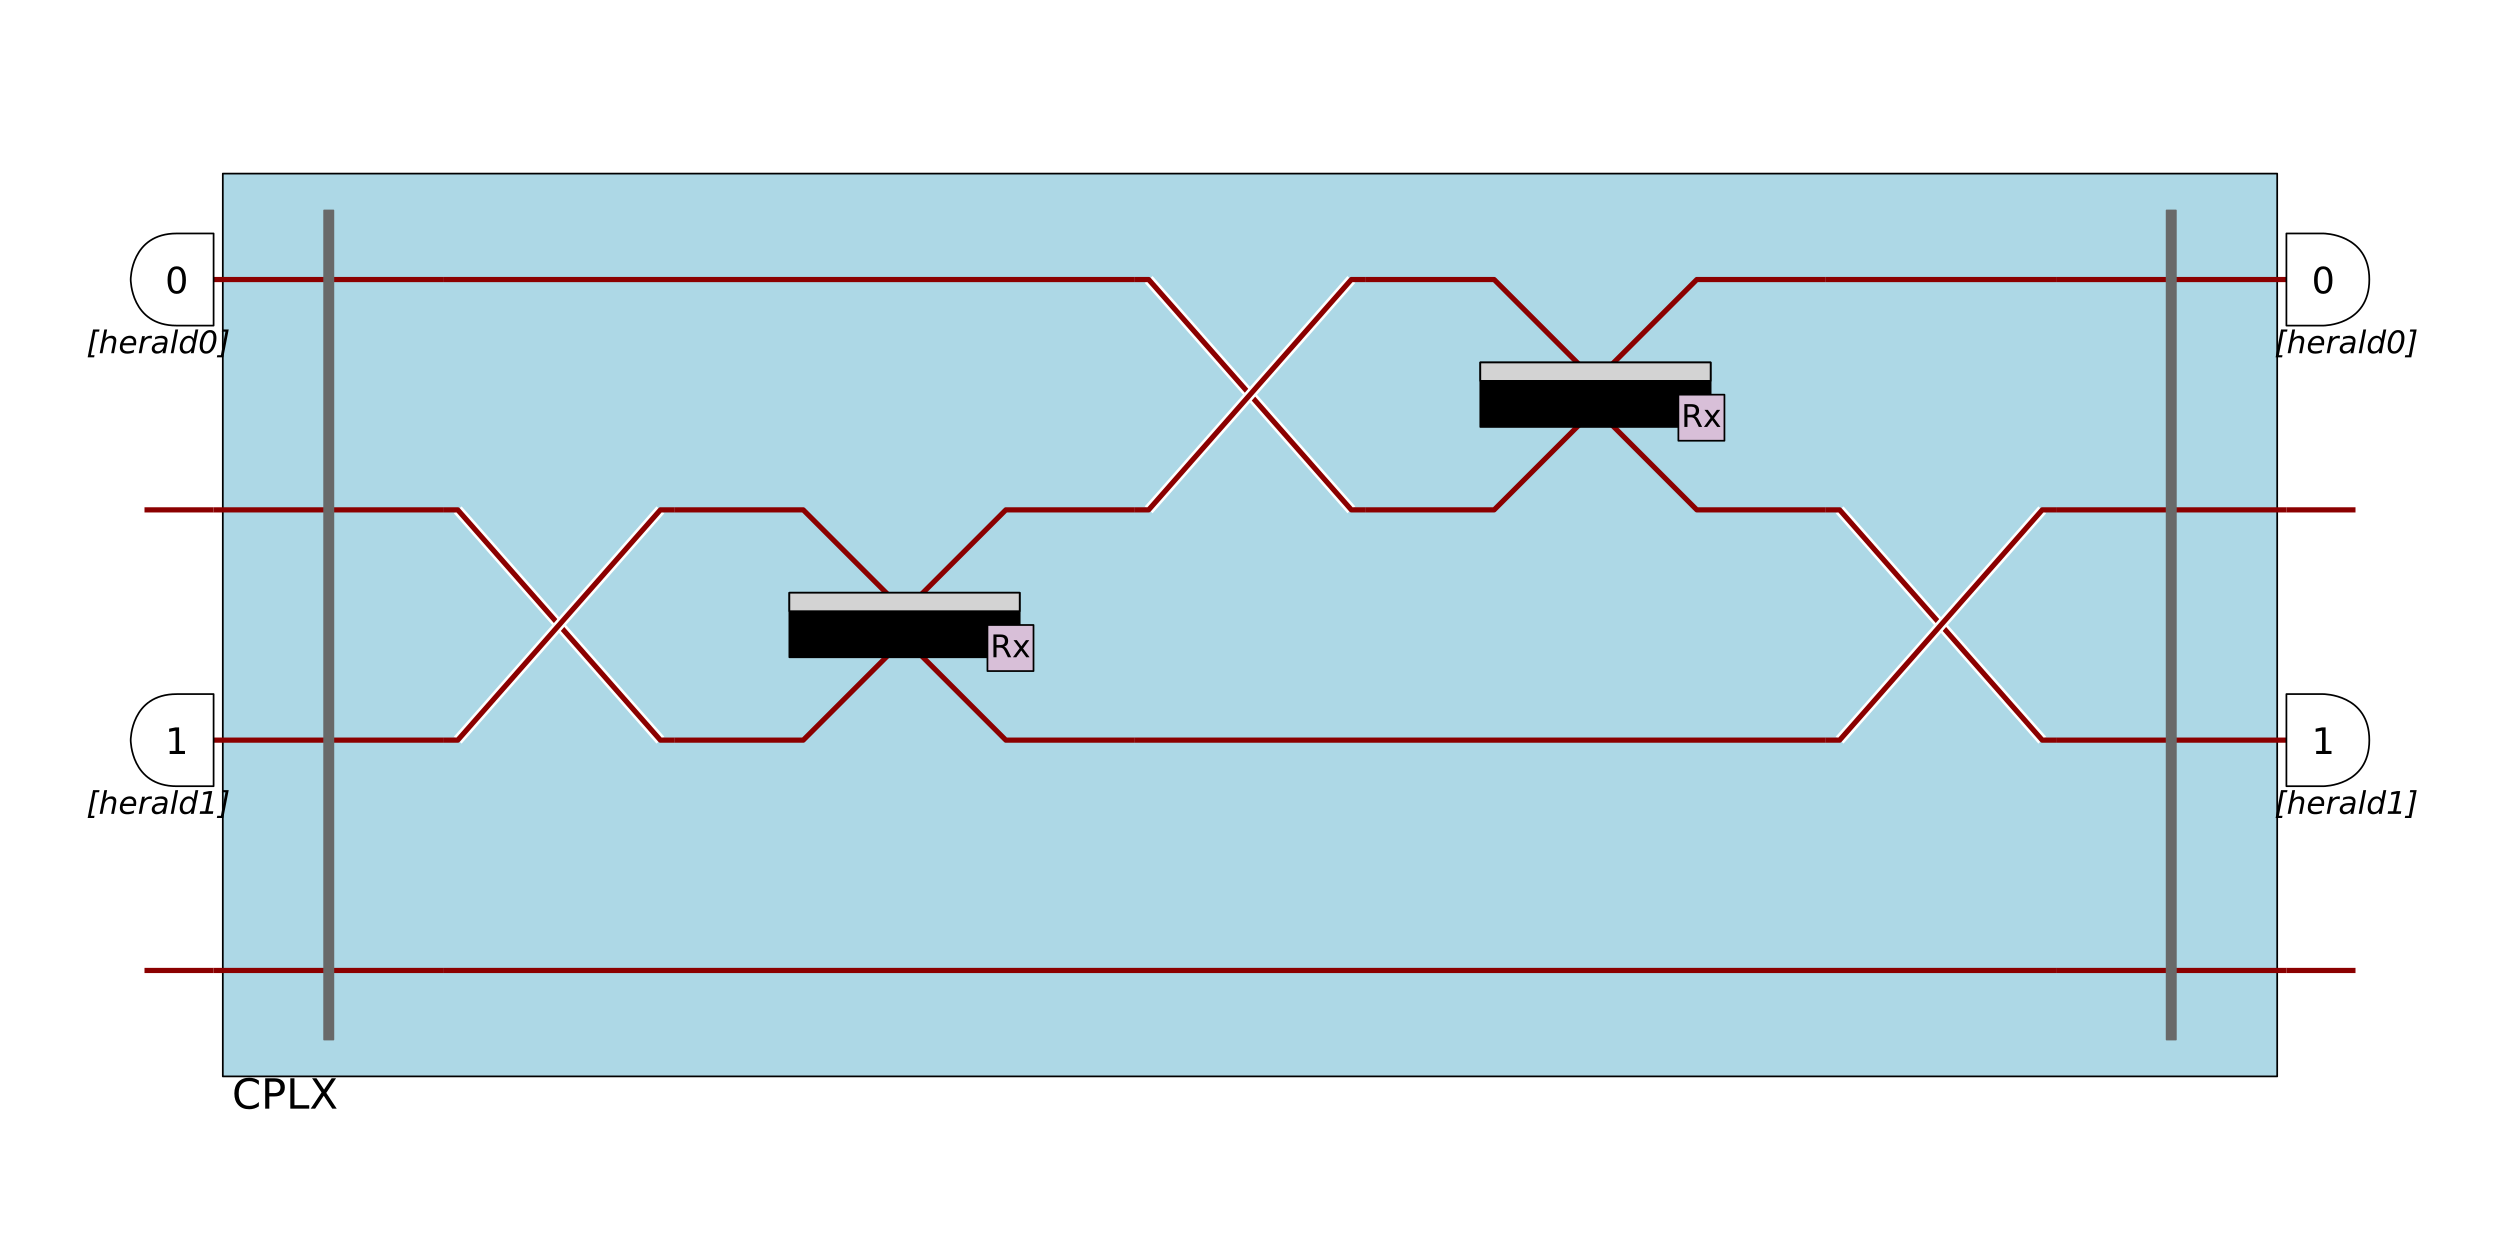
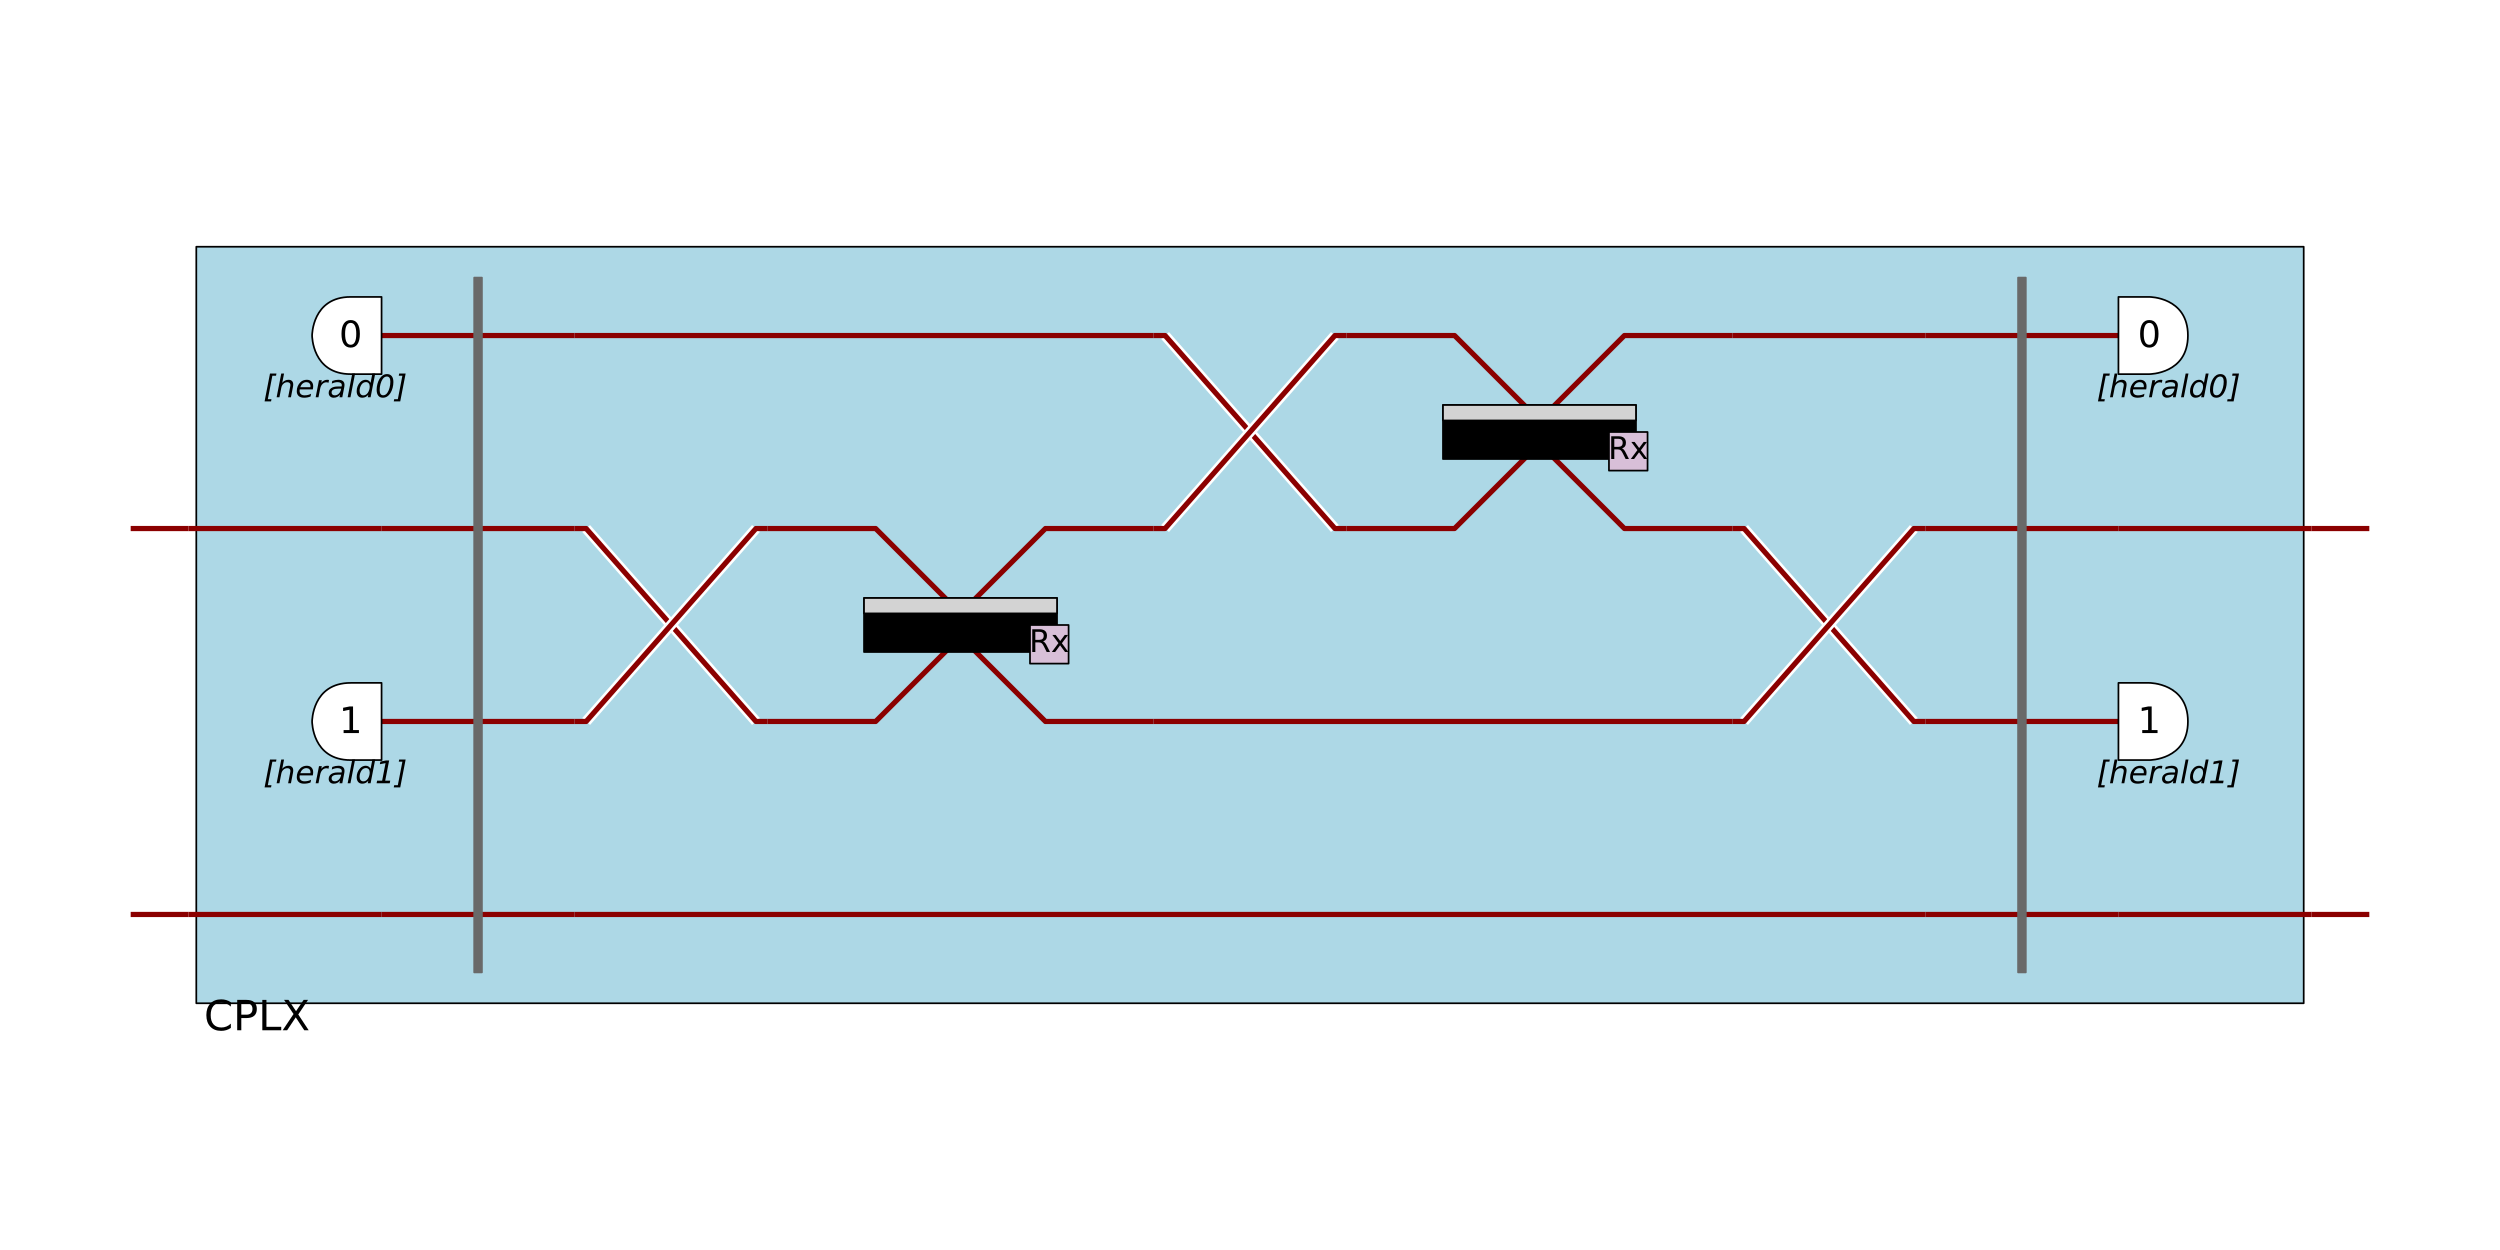
<svg xmlns="http://www.w3.org/2000/svg" xmlns:xlink="http://www.w3.org/1999/xlink" width="1440pt" height="720pt" viewBox="0 0 1440 720" version="1.1">
  <defs>
    <style type="text/css">*{stroke-linejoin: round; stroke-linecap: butt}</style>
  </defs>
  <g id="figure_1">
    <g id="patch_1">
      <path d="M 0 720 L 1440 720 L 1440 0 L 0 0 z " style="fill: #ffffff" />
    </g>
    <g id="axes_1">
      <g id="PatchCollection_1">
-         <path d="M 83.232 293.67 L 123.03 293.67 " clip-path="url(#staticClipPath)" style="fill: none; stroke: #8b0000; stroke-width: 3" />
-         <path d="M 83.232 558.99 L 123.03 558.99 " clip-path="url(#staticClipPath)" style="fill: none; stroke: #8b0000; stroke-width: 3" />
-         <path d="M 128.337 99.987 L 1311.663 99.987 L 1311.663 620.013 L 128.337 620.013 z " clip-path="url(#staticClipPath)" style="fill: #add8e6; stroke: #000000" />
-         <path d="M 123.03 161.01 L 255.69 161.01 " clip-path="url(#staticClipPath)" style="fill: none; stroke: #8b0000; stroke-width: 3" />
-         <path d="M 123.03 293.67 L 255.69 293.67 " clip-path="url(#staticClipPath)" style="fill: none; stroke: #8b0000; stroke-width: 3" />
-         <path d="M 123.03 426.33 L 255.69 426.33 " clip-path="url(#staticClipPath)" style="fill: none; stroke: #8b0000; stroke-width: 3" />
-         <path d="M 123.03 558.99 L 255.69 558.99 " clip-path="url(#staticClipPath)" style="fill: none; stroke: #8b0000; stroke-width: 3" />
-         <path d="M 186.707 121.212 L 192.013 121.212 L 192.013 598.788 L 186.707 598.788 z " clip-path="url(#staticClipPath)" style="fill: #696969; stroke: #696969" />
-         <path d="M 263.65 293.67 L 380.391 426.33 " clip-path="url(#staticClipPath)" style="fill: none; stroke: #ffffff; stroke-width: 6" />
-         <path d="M 255.69 293.67 L 263.65 293.67 L 380.391 426.33 L 388.35 426.33 " clip-path="url(#staticClipPath)" style="fill: none; stroke: #8b0000; stroke-width: 3" />
-         <path d="M 263.65 426.33 L 380.391 293.67 " clip-path="url(#staticClipPath)" style="fill: none; stroke: #ffffff; stroke-width: 6" />
-         <path d="M 255.69 426.33 L 263.65 426.33 L 380.391 293.67 L 388.35 293.67 " clip-path="url(#staticClipPath)" style="fill: none; stroke: #8b0000; stroke-width: 3" />
-         <path d="M 388.35 293.67 L 462.64 293.67 L 513.051 344.081 " clip-path="url(#staticClipPath)" style="fill: none; stroke: #8b0000; stroke-width: 3" />
-         <path d="M 528.97 344.081 L 579.38 293.67 L 653.67 293.67 " clip-path="url(#staticClipPath)" style="fill: none; stroke: #8b0000; stroke-width: 3" />
-         <path d="M 388.35 426.33 L 462.64 426.33 L 513.051 375.919 " clip-path="url(#staticClipPath)" style="fill: none; stroke: #8b0000; stroke-width: 3" />
-         <path d="M 528.97 375.919 L 579.38 426.33 L 653.67 426.33 " clip-path="url(#staticClipPath)" style="fill: none; stroke: #8b0000; stroke-width: 3" />
-         <path d="M 454.68 341.428 L 587.34 341.428 L 587.34 378.572 L 454.68 378.572 z " clip-path="url(#staticClipPath)" style="stroke: #000000" />
-         <path d="M 454.68 341.428 L 587.34 341.428 L 587.34 352.04 L 454.68 352.04 z " clip-path="url(#staticClipPath)" style="fill: #d3d3d3; stroke: #000000" />
-         <path d="M 568.768 360 L 595.3 360 L 595.3 386.532 L 568.768 386.532 z " clip-path="url(#staticClipPath)" style="fill: #d8bfd8; stroke: #000000" />
-         <path d="M 255.69 161.01 L 653.67 161.01 " clip-path="url(#staticClipPath)" style="fill: none; stroke: #8b0000; stroke-width: 3" />
-         <path d="M 661.63 161.01 L 778.37 293.67 " clip-path="url(#staticClipPath)" style="fill: none; stroke: #ffffff; stroke-width: 6" />
-         <path d="M 653.67 161.01 L 661.63 161.01 L 778.37 293.67 L 786.33 293.67 " clip-path="url(#staticClipPath)" style="fill: none; stroke: #8b0000; stroke-width: 3" />
-         <path d="M 661.63 293.67 L 778.37 161.01 " clip-path="url(#staticClipPath)" style="fill: none; stroke: #ffffff; stroke-width: 6" />
-         <path d="M 653.67 293.67 L 661.63 293.67 L 778.37 161.01 L 786.33 161.01 " clip-path="url(#staticClipPath)" style="fill: none; stroke: #8b0000; stroke-width: 3" />
-         <path d="M 786.33 161.01 L 860.62 161.01 L 911.03 211.421 " clip-path="url(#staticClipPath)" style="fill: none; stroke: #8b0000; stroke-width: 3" />
-         <path d="M 926.949 211.421 L 977.36 161.01 L 1051.65 161.01 " clip-path="url(#staticClipPath)" style="fill: none; stroke: #8b0000; stroke-width: 3" />
-         <path d="M 786.33 293.67 L 860.62 293.67 L 911.03 243.259 " clip-path="url(#staticClipPath)" style="fill: none; stroke: #8b0000; stroke-width: 3" />
-         <path d="M 926.949 243.259 L 977.36 293.67 L 1051.65 293.67 " clip-path="url(#staticClipPath)" style="fill: none; stroke: #8b0000; stroke-width: 3" />
-         <path d="M 852.66 208.768 L 985.32 208.768 L 985.32 245.912 L 852.66 245.912 z " clip-path="url(#staticClipPath)" style="stroke: #000000" />
-         <path d="M 852.66 208.768 L 985.32 208.768 L 985.32 219.38 L 852.66 219.38 z " clip-path="url(#staticClipPath)" style="fill: #d3d3d3; stroke: #000000" />
-         <path d="M 966.747 227.34 L 993.279 227.34 L 993.279 253.872 L 966.747 253.872 z " clip-path="url(#staticClipPath)" style="fill: #d8bfd8; stroke: #000000" />
-         <path d="M 653.67 426.33 L 1051.65 426.33 " clip-path="url(#staticClipPath)" style="fill: none; stroke: #8b0000; stroke-width: 3" />
-         <path d="M 1059.609 293.67 L 1176.35 426.33 " clip-path="url(#staticClipPath)" style="fill: none; stroke: #ffffff; stroke-width: 6" />
-         <path d="M 1051.65 293.67 L 1059.609 293.67 L 1176.35 426.33 L 1184.31 426.33 " clip-path="url(#staticClipPath)" style="fill: none; stroke: #8b0000; stroke-width: 3" />
-         <path d="M 1059.609 426.33 L 1176.35 293.67 " clip-path="url(#staticClipPath)" style="fill: none; stroke: #ffffff; stroke-width: 6" />
-         <path d="M 1051.65 426.33 L 1059.609 426.33 L 1176.35 293.67 L 1184.31 293.67 " clip-path="url(#staticClipPath)" style="fill: none; stroke: #8b0000; stroke-width: 3" />
-         <path d="M 1051.65 161.01 L 1184.31 161.01 " clip-path="url(#staticClipPath)" style="fill: none; stroke: #8b0000; stroke-width: 3" />
-         <path d="M 255.69 558.99 L 1184.31 558.99 " clip-path="url(#staticClipPath)" style="fill: none; stroke: #8b0000; stroke-width: 3" />
-         <path d="M 1184.31 161.01 L 1316.97 161.01 " clip-path="url(#staticClipPath)" style="fill: none; stroke: #8b0000; stroke-width: 3" />
-         <path d="M 1184.31 293.67 L 1316.97 293.67 " clip-path="url(#staticClipPath)" style="fill: none; stroke: #8b0000; stroke-width: 3" />
-         <path d="M 1184.31 426.33 L 1316.97 426.33 " clip-path="url(#staticClipPath)" style="fill: none; stroke: #8b0000; stroke-width: 3" />
-         <path d="M 1184.31 558.99 L 1316.97 558.99 " clip-path="url(#staticClipPath)" style="fill: none; stroke: #8b0000; stroke-width: 3" />
-         <path d="M 1247.987 121.212 L 1253.293 121.212 L 1253.293 598.788 L 1247.987 598.788 z " clip-path="url(#staticClipPath)" style="fill: #696969; stroke: #696969" />
-         <path d="M 1316.97 293.67 L 1356.768 293.67 " clip-path="url(#staticClipPath)" style="fill: none; stroke: #8b0000; stroke-width: 3" />
-         <path d="M 1316.97 426.33 L 1356.768 426.33 " clip-path="url(#staticClipPath)" style="fill: none; stroke: #8b0000; stroke-width: 3" />
-         <path d="M 1316.97 558.99 L 1356.768 558.99 " clip-path="url(#staticClipPath)" style="fill: none; stroke: #8b0000; stroke-width: 3" />
-         <path d="M 75.273 161.01 C 75.273 161.01 75.273 134.478 101.805 134.478 L 123.03 134.478 L 123.03 187.542 L 101.805 187.542 C 75.273 187.542 75.273 161.01 75.273 161.01 L 75.273 161.01 " clip-path="url(#staticClipPath)" style="fill: #ffffff; stroke: #000000" />
-         <path d="M 75.273 426.33 C 75.273 426.33 75.273 399.798 101.805 399.798 L 123.03 399.798 L 123.03 452.862 L 101.805 452.862 C 75.273 452.862 75.273 426.33 75.273 426.33 L 75.273 426.33 " clip-path="url(#staticClipPath)" style="fill: #ffffff; stroke: #000000" />
-         <path d="M 1338.195 187.542 L 1316.97 187.542 L 1316.97 134.478 L 1338.195 134.478 C 1338.195 134.478 1364.727 134.478 1364.727 161.01 C 1364.727 187.542 1338.195 187.542 1338.195 187.542 L 1338.195 187.542 " clip-path="url(#staticClipPath)" style="fill: #ffffff; stroke: #000000" />
-         <path d="M 1338.195 452.862 L 1316.97 452.862 L 1316.97 399.798 L 1338.195 399.798 C 1338.195 399.798 1364.727 399.798 1364.727 426.33 C 1364.727 452.862 1338.195 452.862 1338.195 452.862 L 1338.195 452.862 " clip-path="url(#staticClipPath)" style="fill: #ffffff; stroke: #000000" />
+         <path d="M 75.273 304.42 L 108.621 304.42 " clip-path="url(#staticClipPath)" style="fill: none; stroke: #8b0000; stroke-width: 3" />
+         <path d="M 75.273 526.74 L 108.621 526.74 " clip-path="url(#staticClipPath)" style="fill: none; stroke: #8b0000; stroke-width: 3" />
+         <path d="M 113.067 142.127 L 1326.933 142.127 L 1326.933 577.873 L 113.067 577.873 z " clip-path="url(#staticClipPath)" style="fill: #add8e6; stroke: #000000" />
+         <path d="M 108.621 304.42 L 219.781 304.42 " clip-path="url(#staticClipPath)" style="fill: none; stroke: #8b0000; stroke-width: 3" />
+         <path d="M 108.621 526.74 L 219.781 526.74 " clip-path="url(#staticClipPath)" style="fill: none; stroke: #8b0000; stroke-width: 3" />
+         <path d="M 219.781 193.26 L 330.94 193.26 " clip-path="url(#staticClipPath)" style="fill: none; stroke: #8b0000; stroke-width: 3" />
+         <path d="M 219.781 304.42 L 330.94 304.42 " clip-path="url(#staticClipPath)" style="fill: none; stroke: #8b0000; stroke-width: 3" />
+         <path d="M 219.781 415.58 L 330.94 415.58 " clip-path="url(#staticClipPath)" style="fill: none; stroke: #8b0000; stroke-width: 3" />
+         <path d="M 219.781 526.74 L 330.94 526.74 " clip-path="url(#staticClipPath)" style="fill: none; stroke: #8b0000; stroke-width: 3" />
+         <path d="M 273.137 159.912 L 277.584 159.912 L 277.584 560.088 L 273.137 560.088 z " clip-path="url(#staticClipPath)" style="fill: #696969; stroke: #696969" />
+         <path d="M 337.61 304.42 L 435.431 415.58 " clip-path="url(#staticClipPath)" style="fill: none; stroke: #ffffff; stroke-width: 6" />
+         <path d="M 330.94 304.42 L 337.61 304.42 L 435.431 415.58 L 442.1 415.58 " clip-path="url(#staticClipPath)" style="fill: none; stroke: #8b0000; stroke-width: 3" />
+         <path d="M 337.61 415.58 L 435.431 304.42 " clip-path="url(#staticClipPath)" style="fill: none; stroke: #ffffff; stroke-width: 6" />
+         <path d="M 330.94 415.58 L 337.61 415.58 L 435.431 304.42 L 442.1 304.42 " clip-path="url(#staticClipPath)" style="fill: none; stroke: #8b0000; stroke-width: 3" />
+         <path d="M 442.1 304.42 L 504.35 304.42 L 546.591 346.661 " clip-path="url(#staticClipPath)" style="fill: none; stroke: #8b0000; stroke-width: 3" />
+         <path d="M 559.93 346.661 L 602.171 304.42 L 664.42 304.42 " clip-path="url(#staticClipPath)" style="fill: none; stroke: #8b0000; stroke-width: 3" />
+         <path d="M 442.1 415.58 L 504.35 415.58 L 546.591 373.339 " clip-path="url(#staticClipPath)" style="fill: none; stroke: #8b0000; stroke-width: 3" />
+         <path d="M 559.93 373.339 L 602.171 415.58 L 664.42 415.58 " clip-path="url(#staticClipPath)" style="fill: none; stroke: #8b0000; stroke-width: 3" />
+         <path d="M 497.68 344.438 L 608.84 344.438 L 608.84 375.562 L 497.68 375.562 z " clip-path="url(#staticClipPath)" style="stroke: #000000" />
+         <path d="M 497.68 344.438 L 608.84 344.438 L 608.84 353.33 L 497.68 353.33 z " clip-path="url(#staticClipPath)" style="fill: #d3d3d3; stroke: #000000" />
+         <path d="M 593.278 360 L 615.51 360 L 615.51 382.232 L 593.278 382.232 z " clip-path="url(#staticClipPath)" style="fill: #d8bfd8; stroke: #000000" />
+         <path d="M 330.94 193.26 L 664.42 193.26 " clip-path="url(#staticClipPath)" style="fill: none; stroke: #8b0000; stroke-width: 3" />
+         <path d="M 671.09 193.26 L 768.91 304.42 " clip-path="url(#staticClipPath)" style="fill: none; stroke: #ffffff; stroke-width: 6" />
+         <path d="M 664.42 193.26 L 671.09 193.26 L 768.91 304.42 L 775.58 304.42 " clip-path="url(#staticClipPath)" style="fill: none; stroke: #8b0000; stroke-width: 3" />
+         <path d="M 671.09 304.42 L 768.91 193.26 " clip-path="url(#staticClipPath)" style="fill: none; stroke: #ffffff; stroke-width: 6" />
+         <path d="M 664.42 304.42 L 671.09 304.42 L 768.91 193.26 L 775.58 193.26 " clip-path="url(#staticClipPath)" style="fill: none; stroke: #8b0000; stroke-width: 3" />
+         <path d="M 775.58 193.26 L 837.829 193.26 L 880.07 235.501 " clip-path="url(#staticClipPath)" style="fill: none; stroke: #8b0000; stroke-width: 3" />
+         <path d="M 893.409 235.501 L 935.65 193.26 L 997.9 193.26 " clip-path="url(#staticClipPath)" style="fill: none; stroke: #8b0000; stroke-width: 3" />
+         <path d="M 775.58 304.42 L 837.829 304.42 L 880.07 262.179 " clip-path="url(#staticClipPath)" style="fill: none; stroke: #8b0000; stroke-width: 3" />
+         <path d="M 893.409 262.179 L 935.65 304.42 L 997.9 304.42 " clip-path="url(#staticClipPath)" style="fill: none; stroke: #8b0000; stroke-width: 3" />
+         <path d="M 831.16 233.278 L 942.32 233.278 L 942.32 264.403 L 831.16 264.403 z " clip-path="url(#staticClipPath)" style="stroke: #000000" />
+         <path d="M 831.16 233.278 L 942.32 233.278 L 942.32 242.171 L 831.16 242.171 z " clip-path="url(#staticClipPath)" style="fill: #d3d3d3; stroke: #000000" />
+         <path d="M 926.757 248.84 L 948.989 248.84 L 948.989 271.072 L 926.757 271.072 z " clip-path="url(#staticClipPath)" style="fill: #d8bfd8; stroke: #000000" />
+         <path d="M 664.42 415.58 L 997.9 415.58 " clip-path="url(#staticClipPath)" style="fill: none; stroke: #8b0000; stroke-width: 3" />
+         <path d="M 1004.569 304.42 L 1102.39 415.58 " clip-path="url(#staticClipPath)" style="fill: none; stroke: #ffffff; stroke-width: 6" />
+         <path d="M 997.9 304.42 L 1004.569 304.42 L 1102.39 415.58 L 1109.06 415.58 " clip-path="url(#staticClipPath)" style="fill: none; stroke: #8b0000; stroke-width: 3" />
+         <path d="M 1004.569 415.58 L 1102.39 304.42 " clip-path="url(#staticClipPath)" style="fill: none; stroke: #ffffff; stroke-width: 6" />
+         <path d="M 997.9 415.58 L 1004.569 415.58 L 1102.39 304.42 L 1109.06 304.42 " clip-path="url(#staticClipPath)" style="fill: none; stroke: #8b0000; stroke-width: 3" />
+         <path d="M 997.9 193.26 L 1109.06 193.26 " clip-path="url(#staticClipPath)" style="fill: none; stroke: #8b0000; stroke-width: 3" />
+         <path d="M 330.94 526.74 L 1109.06 526.74 " clip-path="url(#staticClipPath)" style="fill: none; stroke: #8b0000; stroke-width: 3" />
+         <path d="M 1109.06 193.26 L 1220.219 193.26 " clip-path="url(#staticClipPath)" style="fill: none; stroke: #8b0000; stroke-width: 3" />
+         <path d="M 1109.06 304.42 L 1220.219 304.42 " clip-path="url(#staticClipPath)" style="fill: none; stroke: #8b0000; stroke-width: 3" />
+         <path d="M 1109.06 415.58 L 1220.219 415.58 " clip-path="url(#staticClipPath)" style="fill: none; stroke: #8b0000; stroke-width: 3" />
+         <path d="M 1109.06 526.74 L 1220.219 526.74 " clip-path="url(#staticClipPath)" style="fill: none; stroke: #8b0000; stroke-width: 3" />
+         <path d="M 1162.416 159.912 L 1166.863 159.912 L 1166.863 560.088 L 1162.416 560.088 z " clip-path="url(#staticClipPath)" style="fill: #696969; stroke: #696969" />
+         <path d="M 1220.219 304.42 L 1331.379 304.42 " clip-path="url(#staticClipPath)" style="fill: none; stroke: #8b0000; stroke-width: 3" />
+         <path d="M 1220.219 526.74 L 1331.379 526.74 " clip-path="url(#staticClipPath)" style="fill: none; stroke: #8b0000; stroke-width: 3" />
+         <path d="M 1331.379 304.42 L 1364.727 304.42 " clip-path="url(#staticClipPath)" style="fill: none; stroke: #8b0000; stroke-width: 3" />
+         <path d="M 1331.379 526.74 L 1364.727 526.74 " clip-path="url(#staticClipPath)" style="fill: none; stroke: #8b0000; stroke-width: 3" />
+         <path d="M 179.763 193.26 C 179.763 193.26 179.763 171.028 201.995 171.028 L 219.781 171.028 L 219.781 215.492 L 201.995 215.492 C 179.763 215.492 179.763 193.26 179.763 193.26 L 179.763 193.26 " clip-path="url(#staticClipPath)" style="fill: #ffffff; stroke: #000000" />
+         <path d="M 179.763 415.58 C 179.763 415.58 179.763 393.348 201.995 393.348 L 219.781 393.348 L 219.781 437.812 L 201.995 437.812 C 179.763 437.812 179.763 415.58 179.763 415.58 L 179.763 415.58 " clip-path="url(#staticClipPath)" style="fill: #ffffff; stroke: #000000" />
+         <path d="M 1238.005 215.492 L 1220.219 215.492 L 1220.219 171.028 L 1238.005 171.028 C 1238.005 171.028 1260.237 171.028 1260.237 193.26 C 1260.237 215.492 1238.005 215.492 1238.005 215.492 L 1238.005 215.492 " clip-path="url(#staticClipPath)" style="fill: #ffffff; stroke: #000000" />
+         <path d="M 1238.005 437.812 L 1220.219 437.812 L 1220.219 393.348 L 1238.005 393.348 C 1238.005 393.348 1260.237 393.348 1260.237 415.58 C 1260.237 437.812 1238.005 437.812 1238.005 437.812 L 1238.005 437.812 " clip-path="url(#staticClipPath)" style="fill: #ffffff; stroke: #000000" />
      </g>
      <g id="text_1">
-         <g transform="translate(133.6431 638.5859) scale(0.24 -0.24)">
+         <g transform="translate(117.5135 593.4357) scale(0.24 -0.24)">
          <defs>
            <path id="DejaVuSans-43" d="M 4122 4306 L 4122 3641 Q 3803 3938 3442 4084 Q 3081 4231 2675 4231 Q 1875 4231 1450 3742 Q 1025 3253 1025 2328 Q 1025 1406 1450 917 Q 1875 428 2675 428 Q 3081 428 3442 575 Q 3803 722 4122 1019 L 4122 359 Q 3791 134 3420 21 Q 3050 -91 2638 -91 Q 1578 -91 968 557 Q 359 1206 359 2328 Q 359 3453 968 4101 Q 1578 4750 2638 4750 Q 3056 4750 3426 4639 Q 3797 4528 4122 4306 z " transform="scale(0.015625)" />
            <path id="DejaVuSans-50" d="M 1259 4147 L 1259 2394 L 2053 2394 Q 2494 2394 2734 2622 Q 2975 2850 2975 3272 Q 2975 3691 2734 3919 Q 2494 4147 2053 4147 L 1259 4147 z M 628 4666 L 2053 4666 Q 2838 4666 3239 4311 Q 3641 3956 3641 3272 Q 3641 2581 3239 2228 Q 2838 1875 2053 1875 L 1259 1875 L 1259 0 L 628 0 L 628 4666 z " transform="scale(0.015625)" />
            <path id="DejaVuSans-4c" d="M 628 4666 L 1259 4666 L 1259 531 L 3531 531 L 3531 0 L 628 0 L 628 4666 z " transform="scale(0.015625)" />
            <path id="DejaVuSans-58" d="M 403 4666 L 1081 4666 L 2241 2931 L 3406 4666 L 4084 4666 L 2584 2425 L 4184 0 L 3506 0 L 2194 1984 L 872 0 L 191 0 L 1856 2491 L 403 4666 z " transform="scale(0.015625)" />
          </defs>
          <use xlink:href="#DejaVuSans-43" />
          <use xlink:href="#DejaVuSans-50" x="69.824" />
          <use xlink:href="#DejaVuSans-4c" x="130.127" />
          <use xlink:href="#DejaVuSans-58" x="185.84" />
        </g>
      </g>
      <g id="text_2">
-         <g transform="translate(570.4532 378.5724) scale(0.18 -0.18)">
+         <g transform="translate(592.8133 375.5624) scale(0.18 -0.18)">
          <defs>
            <path id="DejaVuSans-52" d="M 2841 2188 Q 3044 2119 3236 1894 Q 3428 1669 3622 1275 L 4263 0 L 3584 0 L 2988 1197 Q 2756 1666 2539 1819 Q 2322 1972 1947 1972 L 1259 1972 L 1259 0 L 628 0 L 628 4666 L 2053 4666 Q 2853 4666 3247 4331 Q 3641 3997 3641 3322 Q 3641 2881 3436 2590 Q 3231 2300 2841 2188 z M 1259 4147 L 1259 2491 L 2053 2491 Q 2509 2491 2742 2702 Q 2975 2913 2975 3322 Q 2975 3731 2742 3939 Q 2509 4147 2053 4147 L 1259 4147 z " transform="scale(0.015625)" />
            <path id="DejaVuSans-78" d="M 3513 3500 L 2247 1797 L 3578 0 L 2900 0 L 1881 1375 L 863 0 L 184 0 L 1544 1831 L 300 3500 L 978 3500 L 1906 2253 L 2834 3500 L 3513 3500 z " transform="scale(0.015625)" />
          </defs>
          <use xlink:href="#DejaVuSans-52" />
          <use xlink:href="#DejaVuSans-78" x="69.482" />
        </g>
      </g>
      <g id="text_3">
-         <g transform="translate(968.433 245.9125) scale(0.18 -0.18)">
+         <g transform="translate(926.2929 264.4025) scale(0.18 -0.18)">
          <use xlink:href="#DejaVuSans-52" />
          <use xlink:href="#DejaVuSans-78" x="69.482" />
        </g>
      </g>
      <g id="text_4">
-         <g transform="translate(49.77223 203.4613) scale(0.18 -0.18)">
+         <g transform="translate(151.6825 228.8313) scale(0.18 -0.18)">
          <defs>
            <path id="DejaVuSans-Oblique-5b" d="M 1363 4863 L 2688 4863 L 2597 4416 L 1850 4416 L 916 -397 L 1663 -397 L 1581 -844 L 256 -844 L 1363 4863 z " transform="scale(0.015625)" />
            <path id="DejaVuSans-Oblique-68" d="M 3566 2113 L 3156 0 L 2578 0 L 2988 2091 Q 3016 2238 3031 2350 Q 3047 2463 3047 2528 Q 3047 2791 2881 2937 Q 2716 3084 2419 3084 Q 1956 3084 1617 2771 Q 1278 2459 1178 1941 L 800 0 L 225 0 L 1172 4863 L 1747 4863 L 1375 2950 Q 1594 3244 1934 3414 Q 2275 3584 2650 3584 Q 3113 3584 3367 3334 Q 3622 3084 3622 2631 Q 3622 2519 3608 2391 Q 3594 2263 3566 2113 z " transform="scale(0.015625)" />
            <path id="DejaVuSans-Oblique-65" d="M 3078 2063 Q 3088 2113 3092 2166 Q 3097 2219 3097 2272 Q 3097 2653 2873 2875 Q 2650 3097 2266 3097 Q 1838 3097 1509 2826 Q 1181 2556 1013 2059 L 3078 2063 z M 3578 1613 L 903 1613 Q 884 1494 878 1425 Q 872 1356 872 1306 Q 872 872 1139 634 Q 1406 397 1894 397 Q 2269 397 2603 481 Q 2938 566 3225 728 L 3116 159 Q 2806 34 2476 -28 Q 2147 -91 1806 -91 Q 1078 -91 686 257 Q 294 606 294 1247 Q 294 1794 489 2264 Q 684 2734 1063 3103 Q 1306 3334 1642 3459 Q 1978 3584 2356 3584 Q 2950 3584 3301 3228 Q 3653 2872 3653 2272 Q 3653 2128 3634 1964 Q 3616 1800 3578 1613 z " transform="scale(0.015625)" />
            <path id="DejaVuSans-Oblique-72" d="M 2853 2969 Q 2766 3016 2653 3041 Q 2541 3066 2413 3066 Q 1953 3066 1609 2717 Q 1266 2369 1153 1784 L 800 0 L 225 0 L 909 3500 L 1484 3500 L 1375 2956 Q 1603 3259 1920 3421 Q 2238 3584 2597 3584 Q 2691 3584 2781 3573 Q 2872 3563 2963 3538 L 2853 2969 z " transform="scale(0.015625)" />
            <path id="DejaVuSans-Oblique-61" d="M 3438 1997 L 3047 0 L 2472 0 L 2578 531 Q 2325 219 2001 64 Q 1678 -91 1281 -91 Q 834 -91 548 182 Q 263 456 263 884 Q 263 1497 752 1853 Q 1241 2209 2100 2209 L 2900 2209 L 2931 2363 Q 2938 2388 2941 2417 Q 2944 2447 2944 2509 Q 2944 2788 2717 2942 Q 2491 3097 2081 3097 Q 1800 3097 1504 3025 Q 1209 2953 897 2809 L 997 3341 Q 1322 3463 1633 3523 Q 1944 3584 2234 3584 Q 2853 3584 3176 3315 Q 3500 3047 3500 2534 Q 3500 2431 3484 2292 Q 3469 2153 3438 1997 z M 2816 1759 L 2241 1759 Q 1534 1759 1195 1570 Q 856 1381 856 984 Q 856 709 1029 553 Q 1203 397 1509 397 Q 1978 397 2328 733 Q 2678 1069 2791 1631 L 2816 1759 z " transform="scale(0.015625)" />
            <path id="DejaVuSans-Oblique-6c" d="M 1172 4863 L 1747 4863 L 800 0 L 225 0 L 1172 4863 z " transform="scale(0.015625)" />
            <path id="DejaVuSans-Oblique-64" d="M 2675 525 Q 2444 222 2128 65 Q 1813 -91 1428 -91 Q 903 -91 598 267 Q 294 625 294 1247 Q 294 1766 478 2236 Q 663 2706 1013 3078 Q 1244 3325 1534 3454 Q 1825 3584 2144 3584 Q 2481 3584 2739 3421 Q 2997 3259 3138 2956 L 3513 4863 L 4091 4863 L 3144 0 L 2566 0 L 2675 525 z M 891 1350 Q 891 897 1095 644 Q 1300 391 1663 391 Q 1931 391 2161 520 Q 2391 650 2566 903 Q 2750 1166 2856 1509 Q 2963 1853 2963 2188 Q 2963 2622 2758 2865 Q 2553 3109 2194 3109 Q 1922 3109 1687 2981 Q 1453 2853 1288 2613 Q 1106 2353 998 2009 Q 891 1666 891 1350 z " transform="scale(0.015625)" />
            <path id="DejaVuSans-Oblique-30" d="M 2444 4750 Q 3078 4750 3414 4328 Q 3750 3906 3750 3116 Q 3750 2516 3592 1923 Q 3434 1331 3150 863 Q 2859 394 2467 151 Q 2075 -91 1600 -91 Q 988 -91 653 334 Q 319 759 319 1544 Q 319 2138 480 2733 Q 641 3328 928 3794 Q 1216 4263 1602 4506 Q 1988 4750 2444 4750 z M 2406 4250 Q 2169 4250 1955 4123 Q 1741 3997 1569 3750 Q 1281 3338 1111 2720 Q 941 2103 941 1453 Q 941 938 1123 673 Q 1306 409 1663 409 Q 1913 409 2125 536 Q 2338 663 2509 909 Q 2794 1319 2961 1936 Q 3128 2553 3128 3206 Q 3128 3722 2945 3986 Q 2763 4250 2406 4250 z " transform="scale(0.015625)" />
            <path id="DejaVuSans-Oblique-5d" d="M 2188 4863 L 1081 -844 L -244 -844 L -159 -397 L 588 -397 L 1522 4416 L 781 4416 L 863 4863 L 2188 4863 z " transform="scale(0.015625)" />
          </defs>
          <use xlink:href="#DejaVuSans-Oblique-5b" />
          <use xlink:href="#DejaVuSans-Oblique-68" x="39.014" />
          <use xlink:href="#DejaVuSans-Oblique-65" x="102.393" />
          <use xlink:href="#DejaVuSans-Oblique-72" x="163.916" />
          <use xlink:href="#DejaVuSans-Oblique-61" x="205.029" />
          <use xlink:href="#DejaVuSans-Oblique-6c" x="266.309" />
          <use xlink:href="#DejaVuSans-Oblique-64" x="294.092" />
          <use xlink:href="#DejaVuSans-Oblique-30" x="357.568" />
          <use xlink:href="#DejaVuSans-Oblique-5d" x="421.191" />
        </g>
      </g>
      <g id="text_5">
-         <g transform="translate(95.12409 168.9697) scale(0.21 -0.21)">
+         <g transform="translate(195.3144 199.9298) scale(0.21 -0.21)">
          <defs>
            <path id="DejaVuSans-30" d="M 2034 4250 Q 1547 4250 1301 3770 Q 1056 3291 1056 2328 Q 1056 1369 1301 889 Q 1547 409 2034 409 Q 2525 409 2770 889 Q 3016 1369 3016 2328 Q 3016 3291 2770 3770 Q 2525 4250 2034 4250 z M 2034 4750 Q 2819 4750 3233 4129 Q 3647 3509 3647 2328 Q 3647 1150 3233 529 Q 2819 -91 2034 -91 Q 1250 -91 836 529 Q 422 1150 422 2328 Q 422 3509 836 4129 Q 1250 4750 2034 4750 z " transform="scale(0.015625)" />
          </defs>
          <use xlink:href="#DejaVuSans-30" />
        </g>
      </g>
      <g id="text_6">
-         <g transform="translate(49.77223 468.7811) scale(0.18 -0.18)">
+         <g transform="translate(151.6825 451.1511) scale(0.18 -0.18)">
          <defs>
            <path id="DejaVuSans-Oblique-31" d="M 416 531 L 1447 531 L 2144 4122 L 978 3897 L 1088 4441 L 2247 4666 L 2881 4666 L 2075 531 L 3103 531 L 3003 0 L 313 0 L 416 531 z " transform="scale(0.015625)" />
          </defs>
          <use xlink:href="#DejaVuSans-Oblique-5b" />
          <use xlink:href="#DejaVuSans-Oblique-68" x="39.014" />
          <use xlink:href="#DejaVuSans-Oblique-65" x="102.393" />
          <use xlink:href="#DejaVuSans-Oblique-72" x="163.916" />
          <use xlink:href="#DejaVuSans-Oblique-61" x="205.029" />
          <use xlink:href="#DejaVuSans-Oblique-6c" x="266.309" />
          <use xlink:href="#DejaVuSans-Oblique-64" x="294.092" />
          <use xlink:href="#DejaVuSans-Oblique-31" x="357.568" />
          <use xlink:href="#DejaVuSans-Oblique-5d" x="421.191" />
        </g>
      </g>
      <g id="text_7">
-         <g transform="translate(95.12409 434.2896) scale(0.21 -0.21)">
+         <g transform="translate(195.3144 422.2495) scale(0.21 -0.21)">
          <defs>
            <path id="DejaVuSans-31" d="M 794 531 L 1825 531 L 1825 4091 L 703 3866 L 703 4441 L 1819 4666 L 2450 4666 L 2450 531 L 3481 531 L 3481 0 L 794 0 L 794 531 z " transform="scale(0.015625)" />
          </defs>
          <use xlink:href="#DejaVuSans-31" />
        </g>
      </g>
      <g id="text_8">
-         <g transform="translate(1310.042 203.4613) scale(0.18 -0.18)">
+         <g transform="translate(1207.701 228.8313) scale(0.18 -0.18)">
          <use xlink:href="#DejaVuSans-Oblique-5b" />
          <use xlink:href="#DejaVuSans-Oblique-68" x="39.014" />
          <use xlink:href="#DejaVuSans-Oblique-65" x="102.393" />
          <use xlink:href="#DejaVuSans-Oblique-72" x="163.916" />
          <use xlink:href="#DejaVuSans-Oblique-61" x="205.029" />
          <use xlink:href="#DejaVuSans-Oblique-6c" x="266.309" />
          <use xlink:href="#DejaVuSans-Oblique-64" x="294.092" />
          <use xlink:href="#DejaVuSans-Oblique-30" x="357.568" />
          <use xlink:href="#DejaVuSans-Oblique-5d" x="421.191" />
        </g>
      </g>
      <g id="text_9">
-         <g transform="translate(1331.515 168.9697) scale(0.21 -0.21)">
+         <g transform="translate(1231.324 199.9298) scale(0.21 -0.21)">
          <use xlink:href="#DejaVuSans-30" />
        </g>
      </g>
      <g id="text_10">
-         <g transform="translate(1310.042 468.7811) scale(0.18 -0.18)">
+         <g transform="translate(1207.701 451.1511) scale(0.18 -0.18)">
          <use xlink:href="#DejaVuSans-Oblique-5b" />
          <use xlink:href="#DejaVuSans-Oblique-68" x="39.014" />
          <use xlink:href="#DejaVuSans-Oblique-65" x="102.393" />
          <use xlink:href="#DejaVuSans-Oblique-72" x="163.916" />
          <use xlink:href="#DejaVuSans-Oblique-61" x="205.029" />
          <use xlink:href="#DejaVuSans-Oblique-6c" x="266.309" />
          <use xlink:href="#DejaVuSans-Oblique-64" x="294.092" />
          <use xlink:href="#DejaVuSans-Oblique-31" x="357.568" />
          <use xlink:href="#DejaVuSans-Oblique-5d" x="421.191" />
        </g>
      </g>
      <g id="text_11">
-         <g transform="translate(1331.515 434.2896) scale(0.21 -0.21)">
+         <g transform="translate(1231.324 422.2495) scale(0.21 -0.21)">
          <use xlink:href="#DejaVuSans-31" />
        </g>
      </g>
    </g>
  </g>
  <defs>
    <clipPath id="staticClipPath">
      <rect x="10.8" y="10.8" width="1418.4" height="698.4" />
    </clipPath>
  </defs>
</svg>
